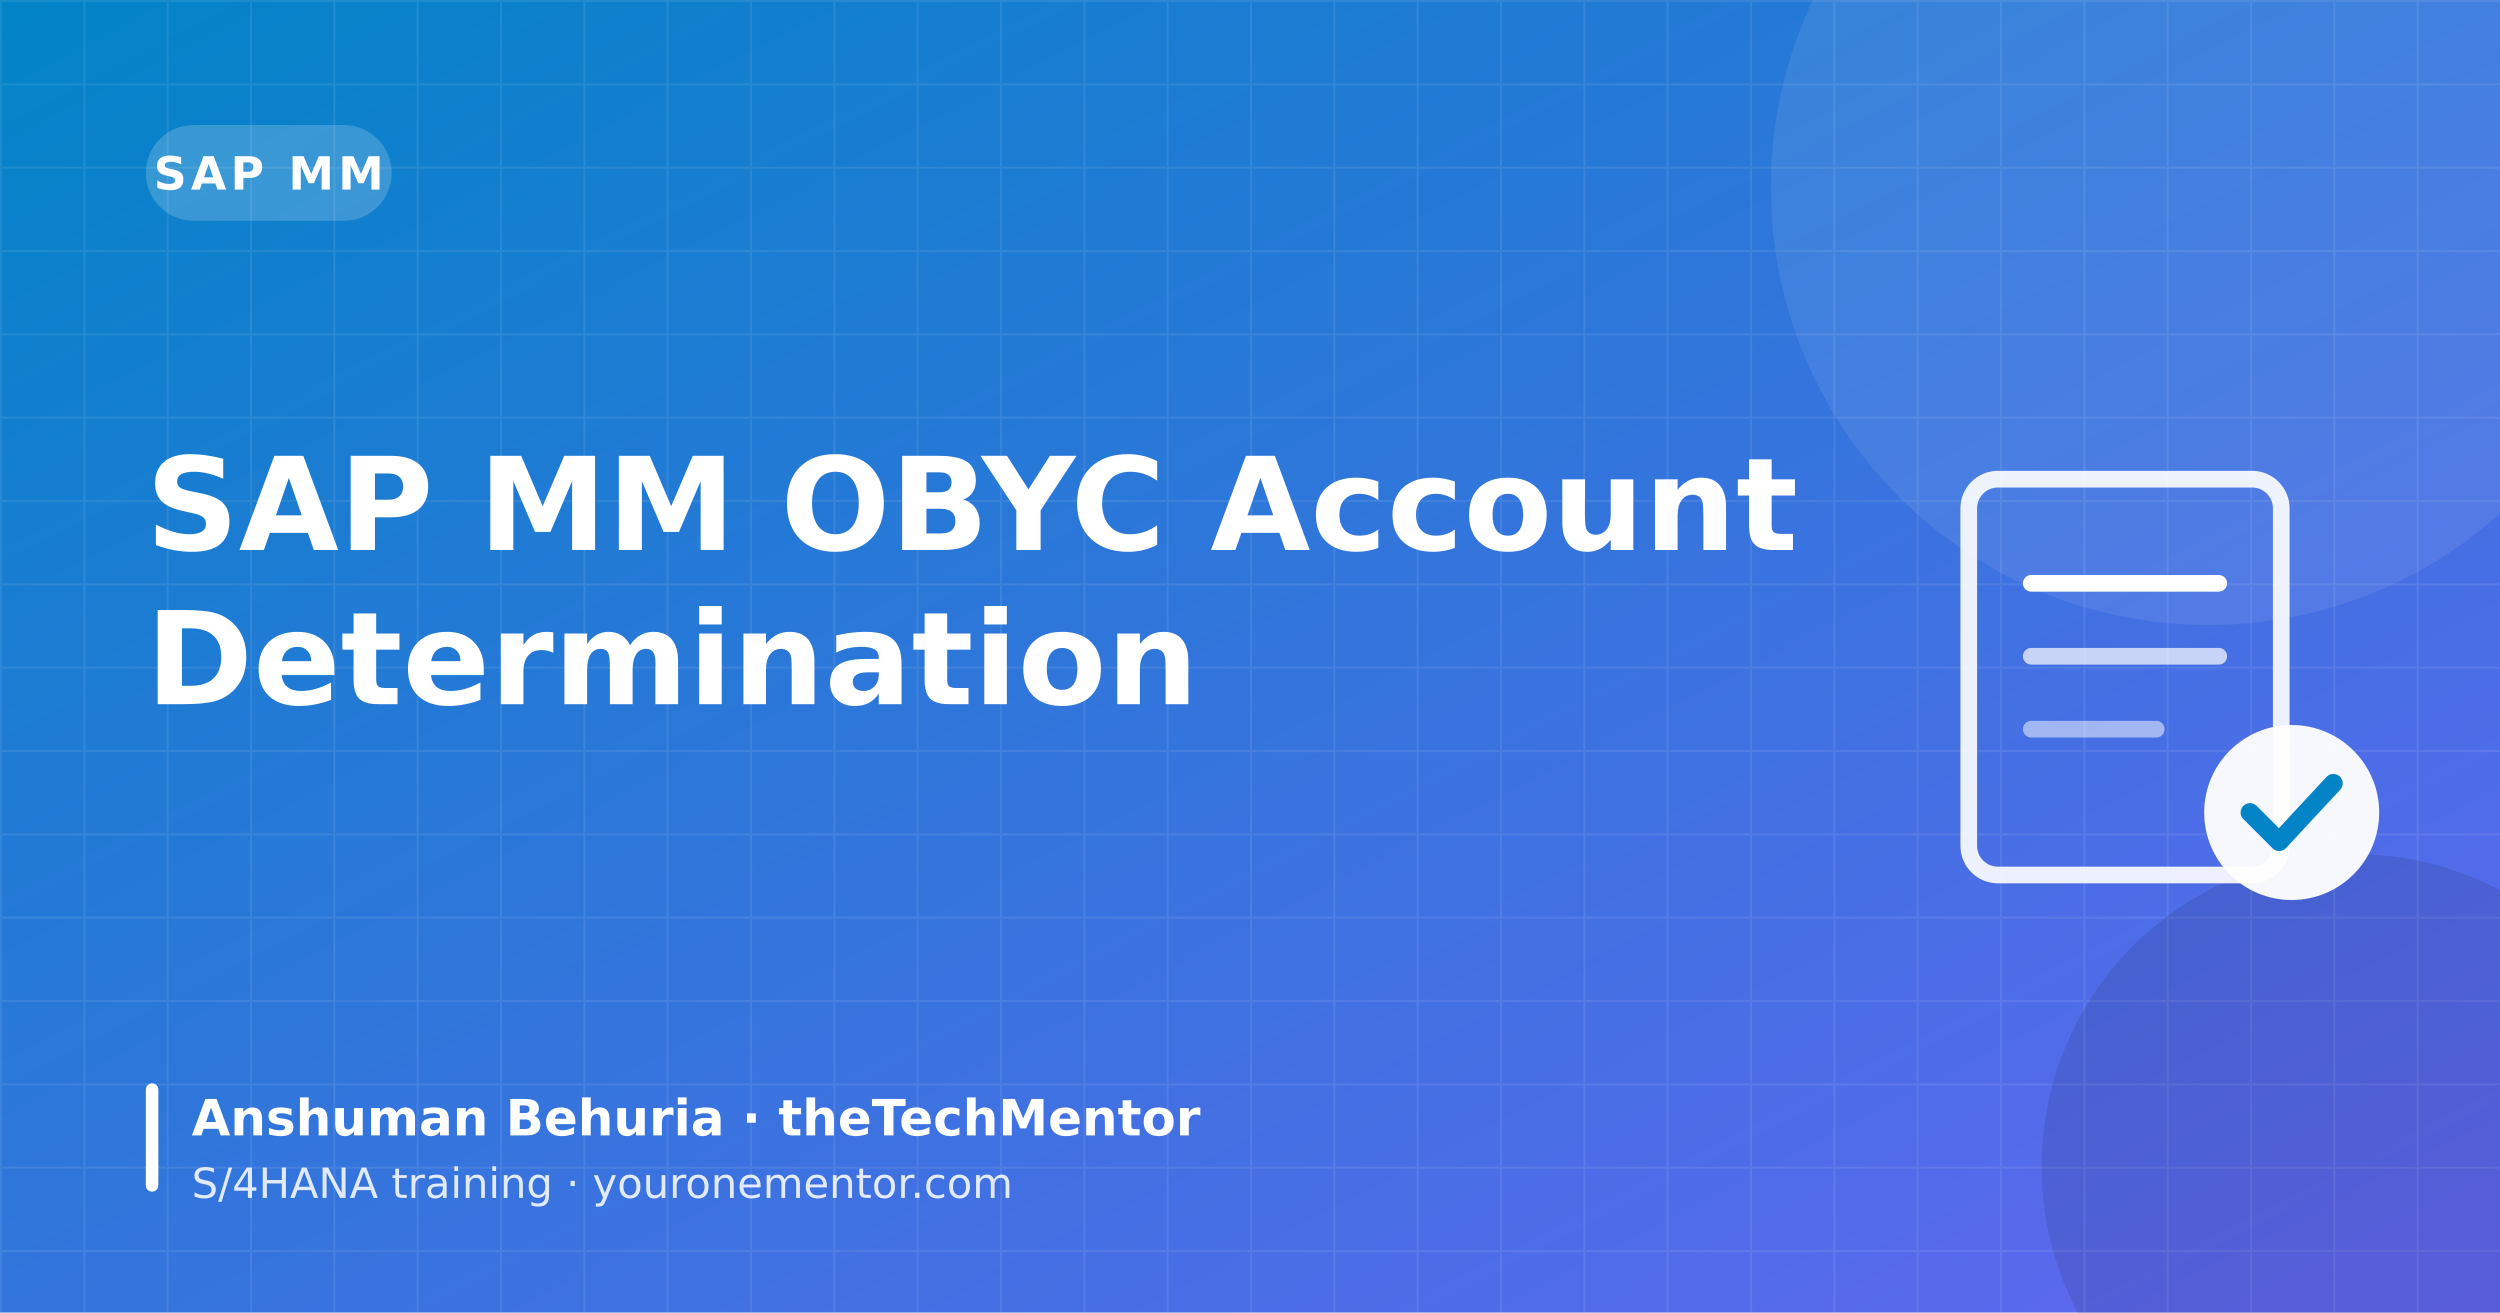
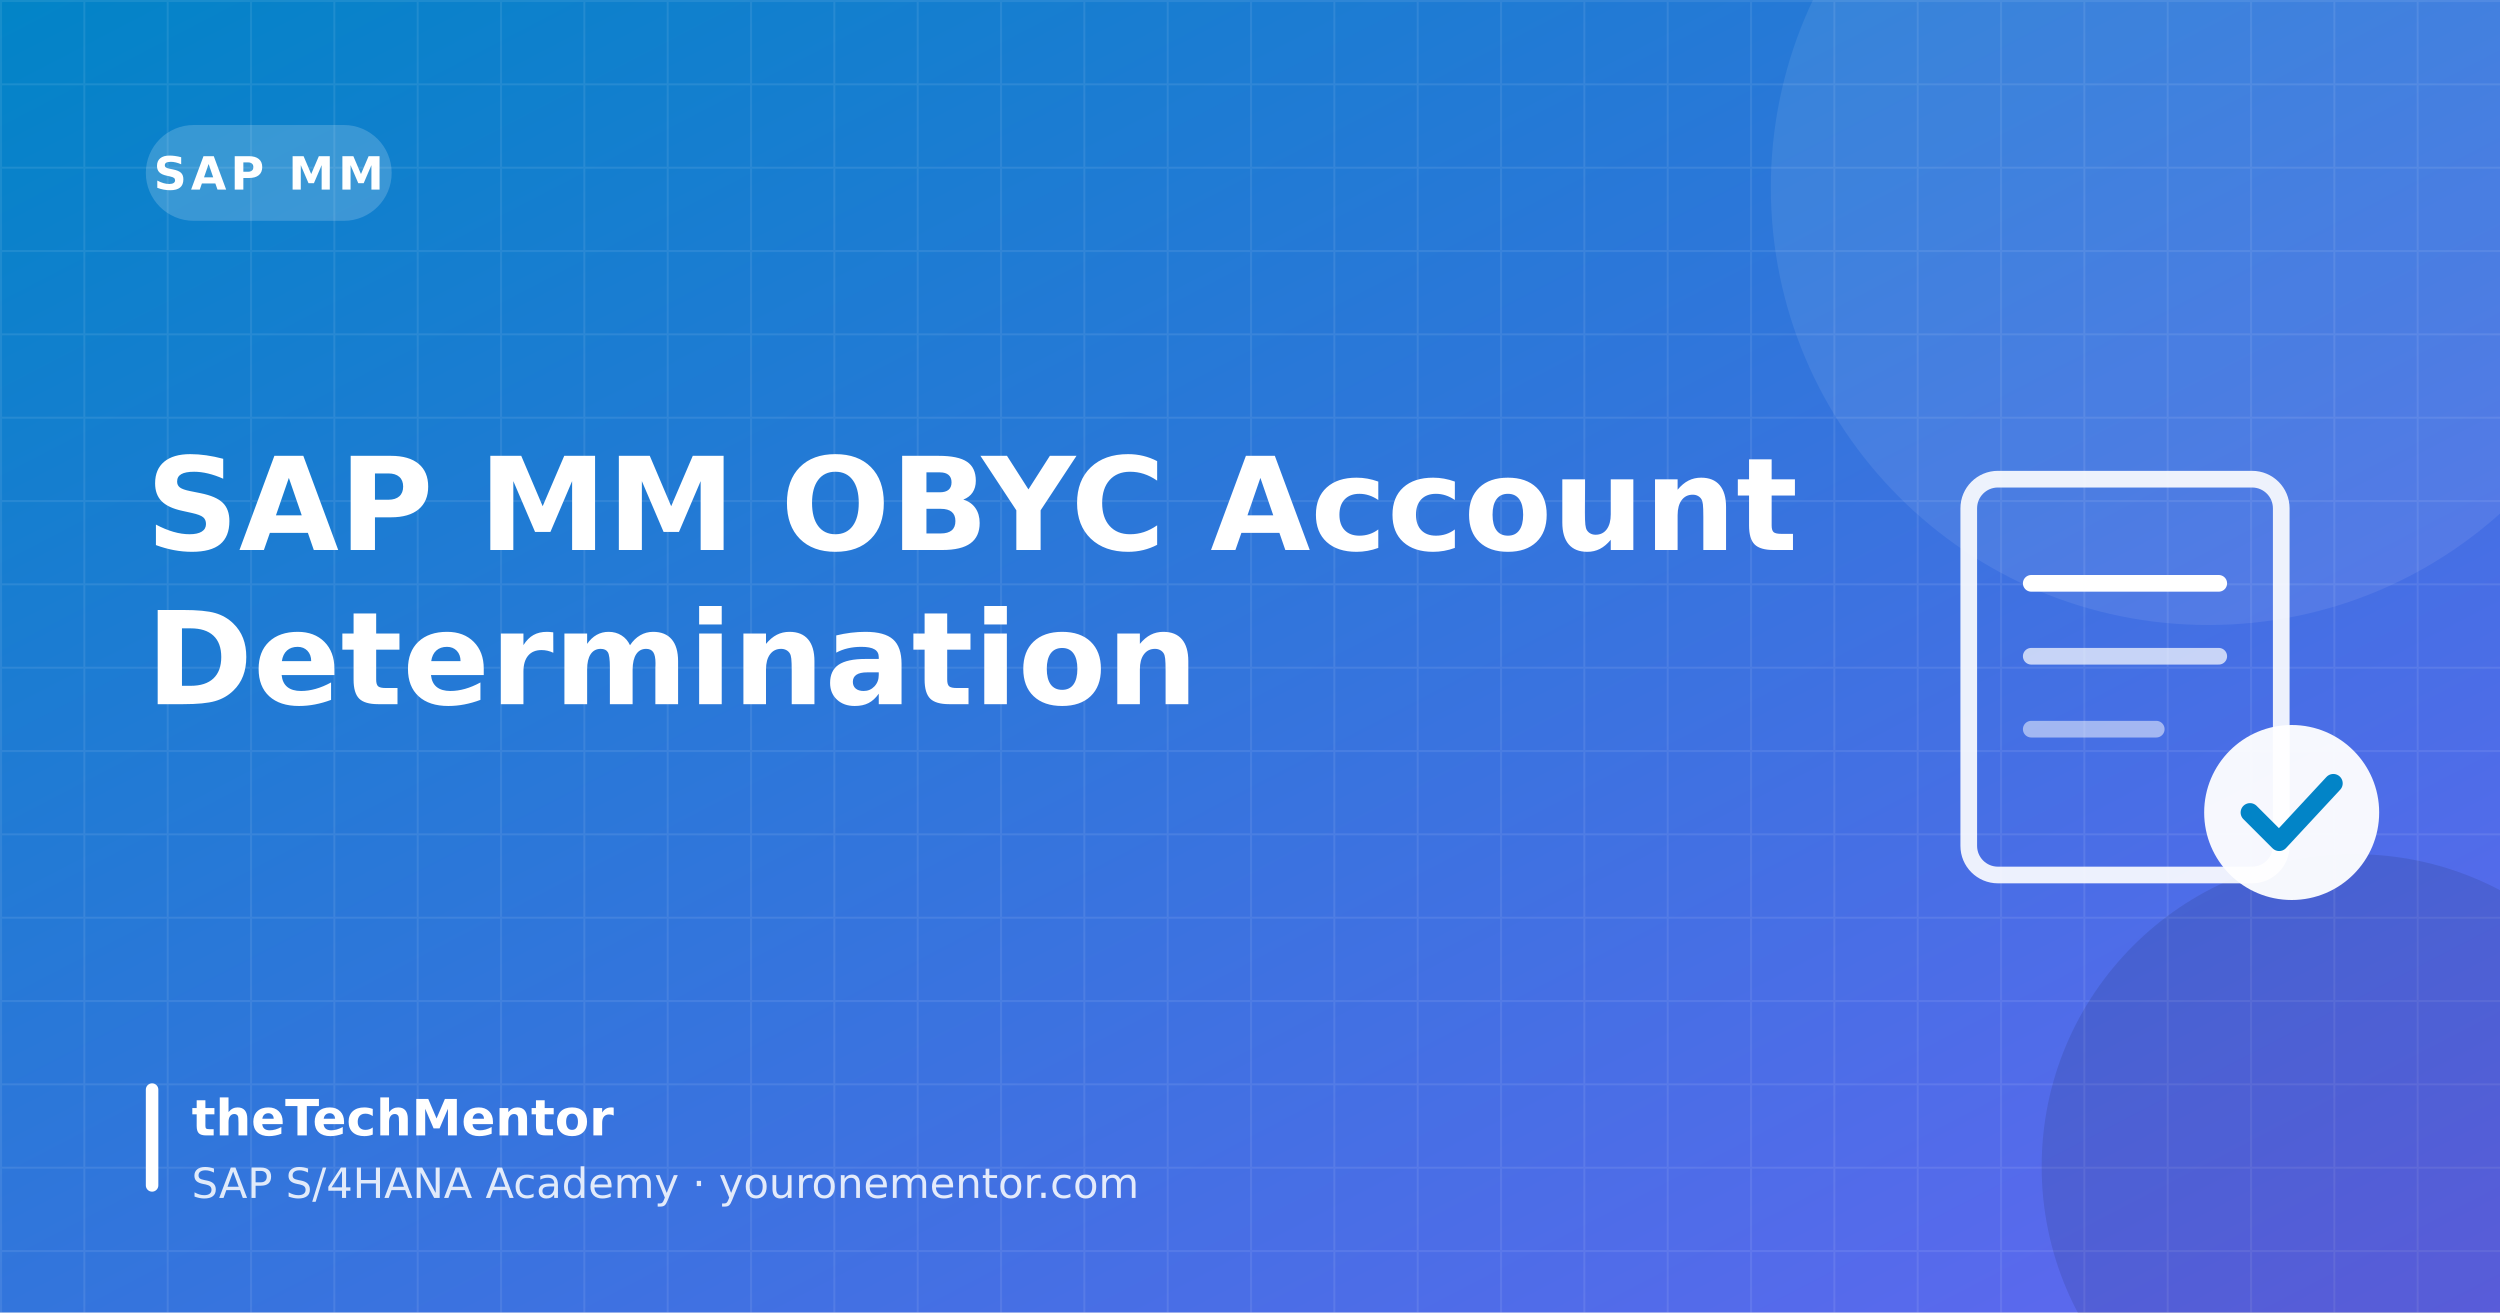
<svg xmlns="http://www.w3.org/2000/svg" width="1200" height="630" viewBox="0 0 1200 630">
  <defs>
    <linearGradient id="bg" x1="0" y1="0" x2="1" y2="1">
      <stop offset="0" stop-color="#0284c7" />
      <stop offset="1" stop-color="#6366f1" />
    </linearGradient>
    <pattern id="grid" width="40" height="40" patternUnits="userSpaceOnUse">
      <path d="M40 0 H0 V40" fill="none" stroke="#ffffff" stroke-opacity=".08" stroke-width="2" />
    </pattern>
  </defs>
  <rect width="1200" height="630" fill="url(#bg)" />
  <rect width="1200" height="630" fill="url(#grid)" />
  <circle cx="1060" cy="90" r="210" fill="#ffffff" opacity=".08" />
  <circle cx="1130" cy="560" r="150" fill="#000000" opacity=".10" />
  <rect x="70" y="60" width="118" height="46" rx="23" fill="#ffffff" opacity=".18" />
  <text x="129" y="91" font-family="DejaVu Sans, Inter, Arial, sans-serif" font-size="22" font-weight="700" fill="#ffffff" text-anchor="middle" letter-spacing="2">SAP MM</text>
  <text x="70" y="264" font-family="DejaVu Sans, Inter, Arial, sans-serif" font-size="62" font-weight="800" fill="#ffffff">SAP MM OBYC Account</text>
  <text x="70" y="338" font-family="DejaVu Sans, Inter, Arial, sans-serif" font-size="62" font-weight="800" fill="#ffffff">Determination</text>
  <g transform="translate(905 200)">
    <rect x="40" y="30" width="150" height="190" rx="14" fill="none" stroke="#fff" stroke-width="8" opacity=".9" />
    <line x1="70" y1="80" x2="160" y2="80" stroke="#fff" stroke-width="8" stroke-linecap="round" />
    <line x1="70" y1="115" x2="160" y2="115" stroke="#fff" stroke-width="8" stroke-linecap="round" opacity=".7" />
    <line x1="70" y1="150" x2="130" y2="150" stroke="#fff" stroke-width="8" stroke-linecap="round" opacity=".5" />
    <circle cx="195" cy="190" r="42" fill="#fff" opacity=".95" />
    <path d="M175 190 l14 14 l26 -28" stroke="#0284c7" stroke-width="9" fill="none" stroke-linecap="round" stroke-linejoin="round" />
  </g>
  <rect x="70" y="520" width="6" height="52" rx="3" fill="#ffffff" />
-   <text x="92" y="545" font-family="DejaVu Sans, Inter, Arial, sans-serif" font-size="24" font-weight="700" fill="#ffffff">Anshuman Behuria · theTechMentor</text>
-   <text x="92" y="575" font-family="DejaVu Sans, Inter, Arial, sans-serif" font-size="20" fill="#ffffff" opacity=".85">S/4HANA training · youronementor.com</text>
+   <text x="92" y="545" font-family="DejaVu Sans, Inter, Arial, sans-serif" font-size="24" font-weight="700" fill="#ffffff">theTechMentor</text>
+   <text x="92" y="575" font-family="DejaVu Sans, Inter, Arial, sans-serif" font-size="20" fill="#ffffff" opacity=".85">SAP S/4HANA Academy · youronementor.com</text>
</svg>
